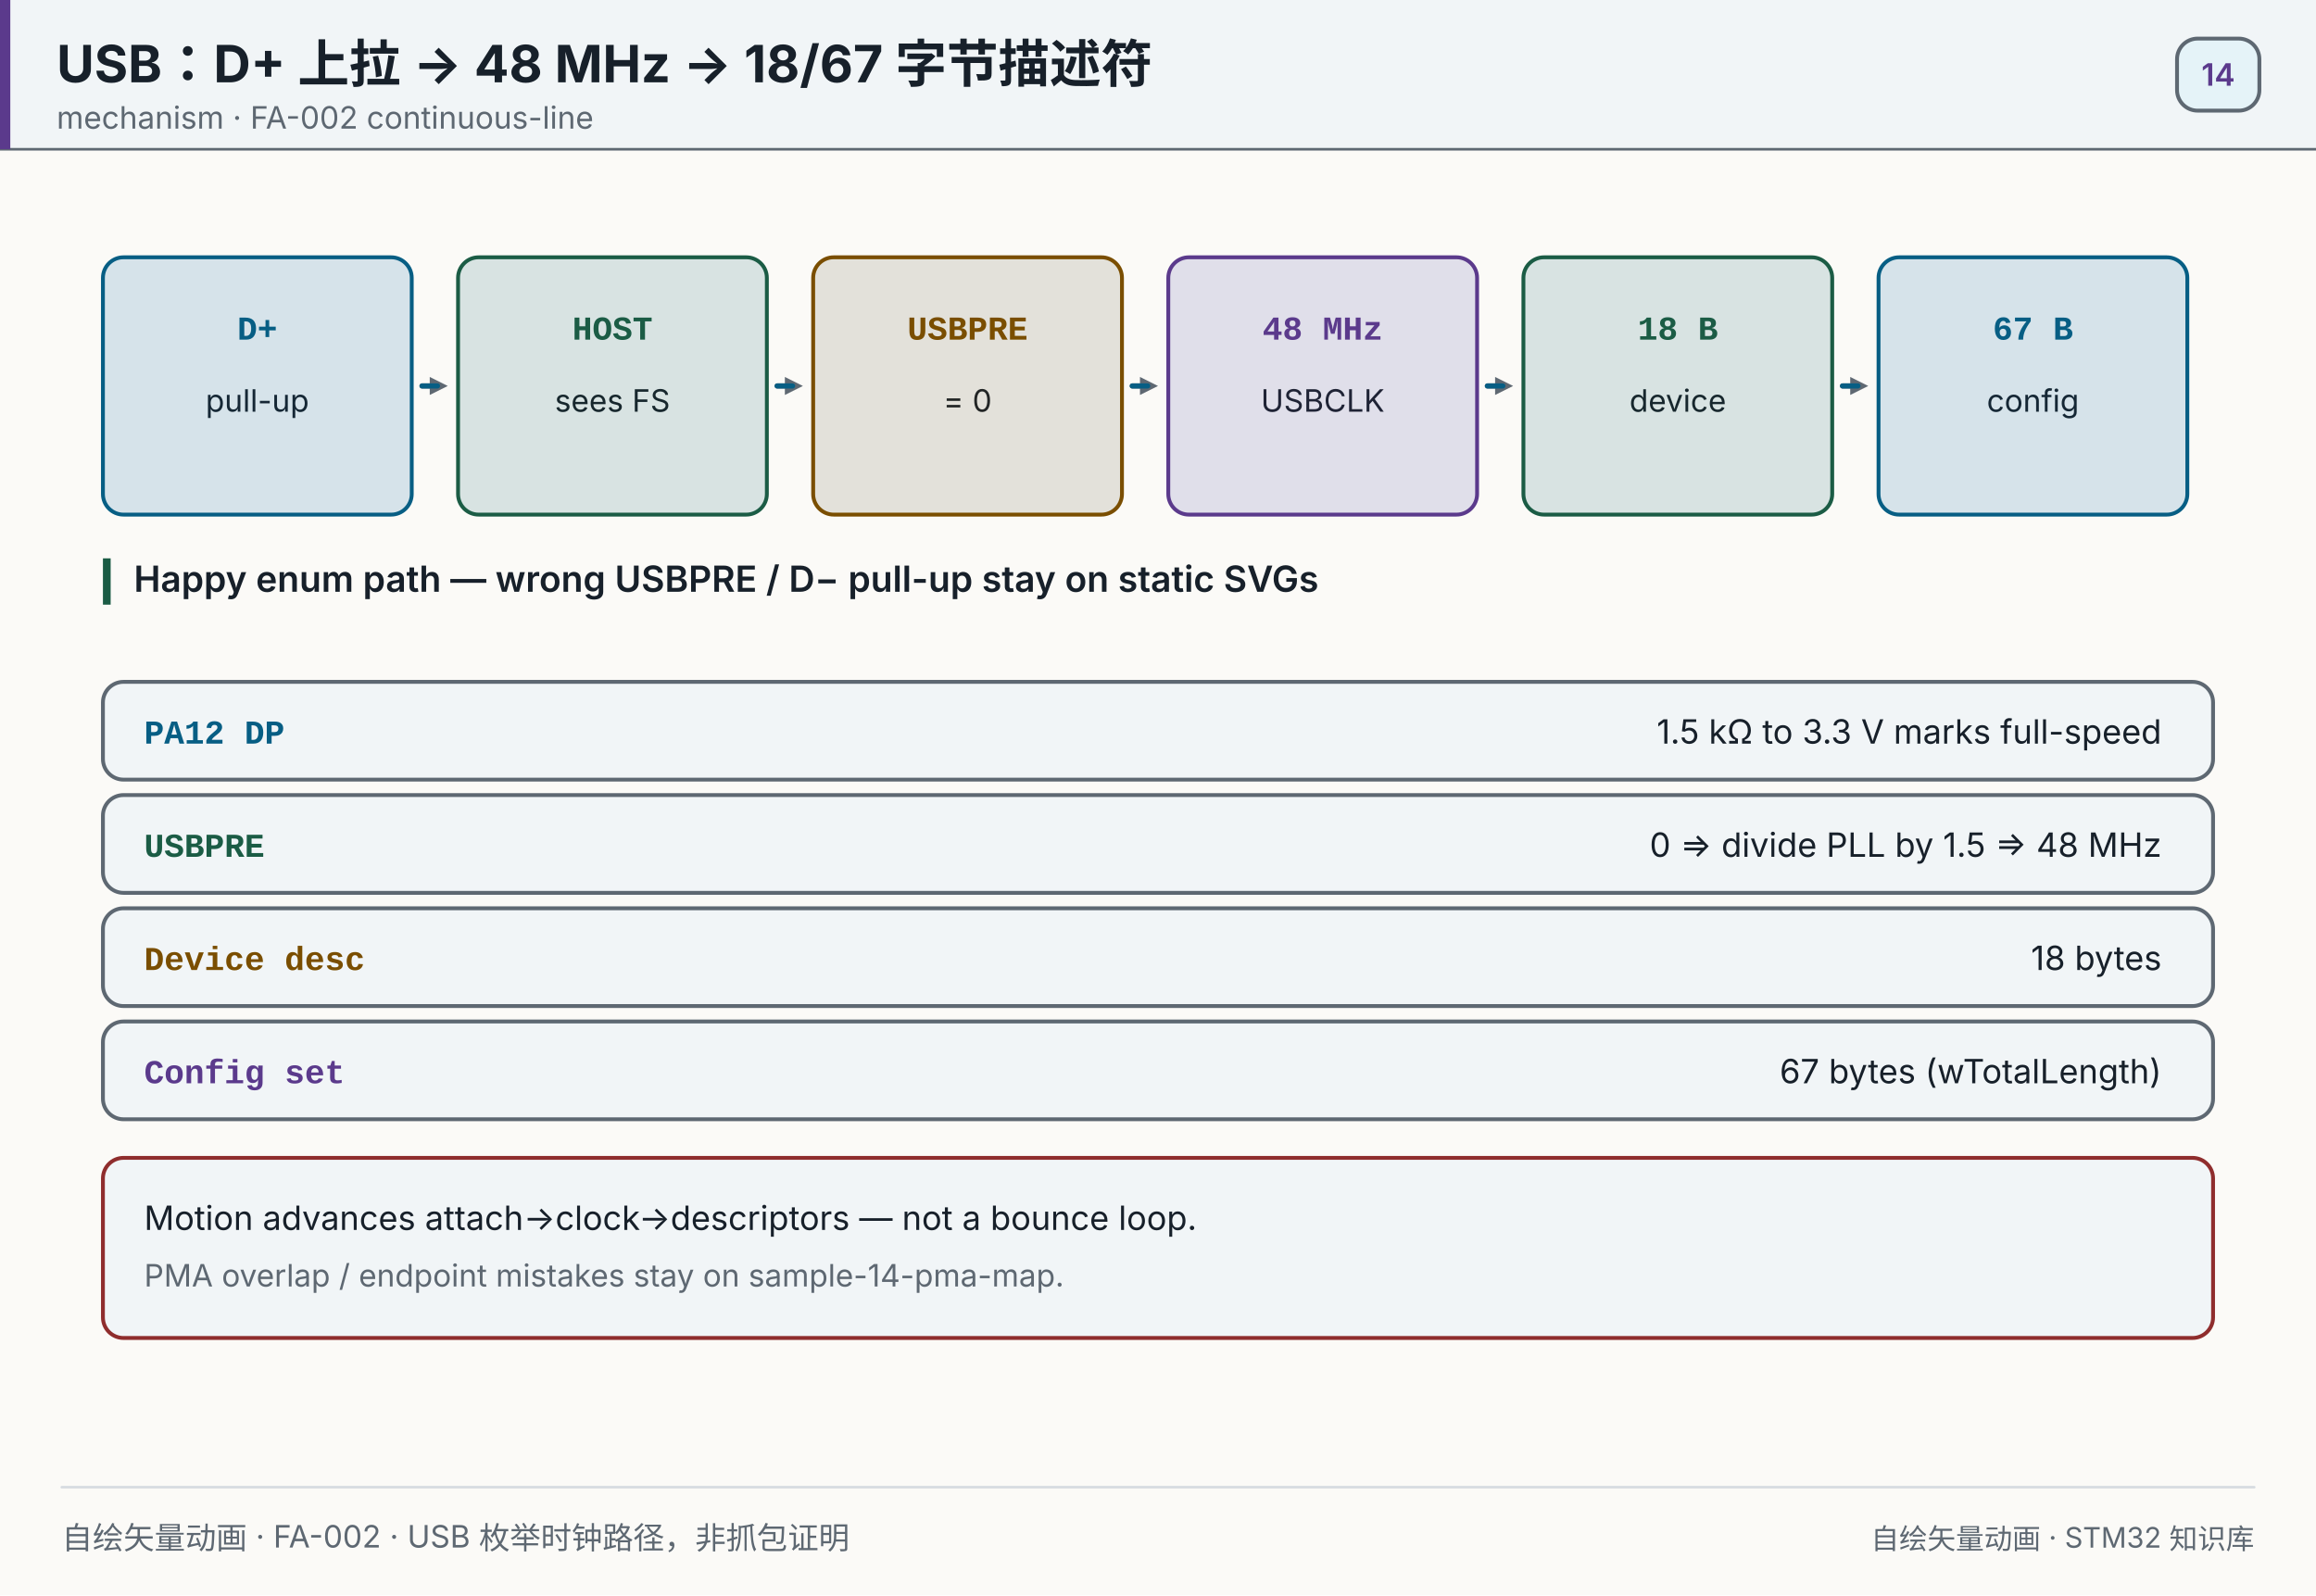
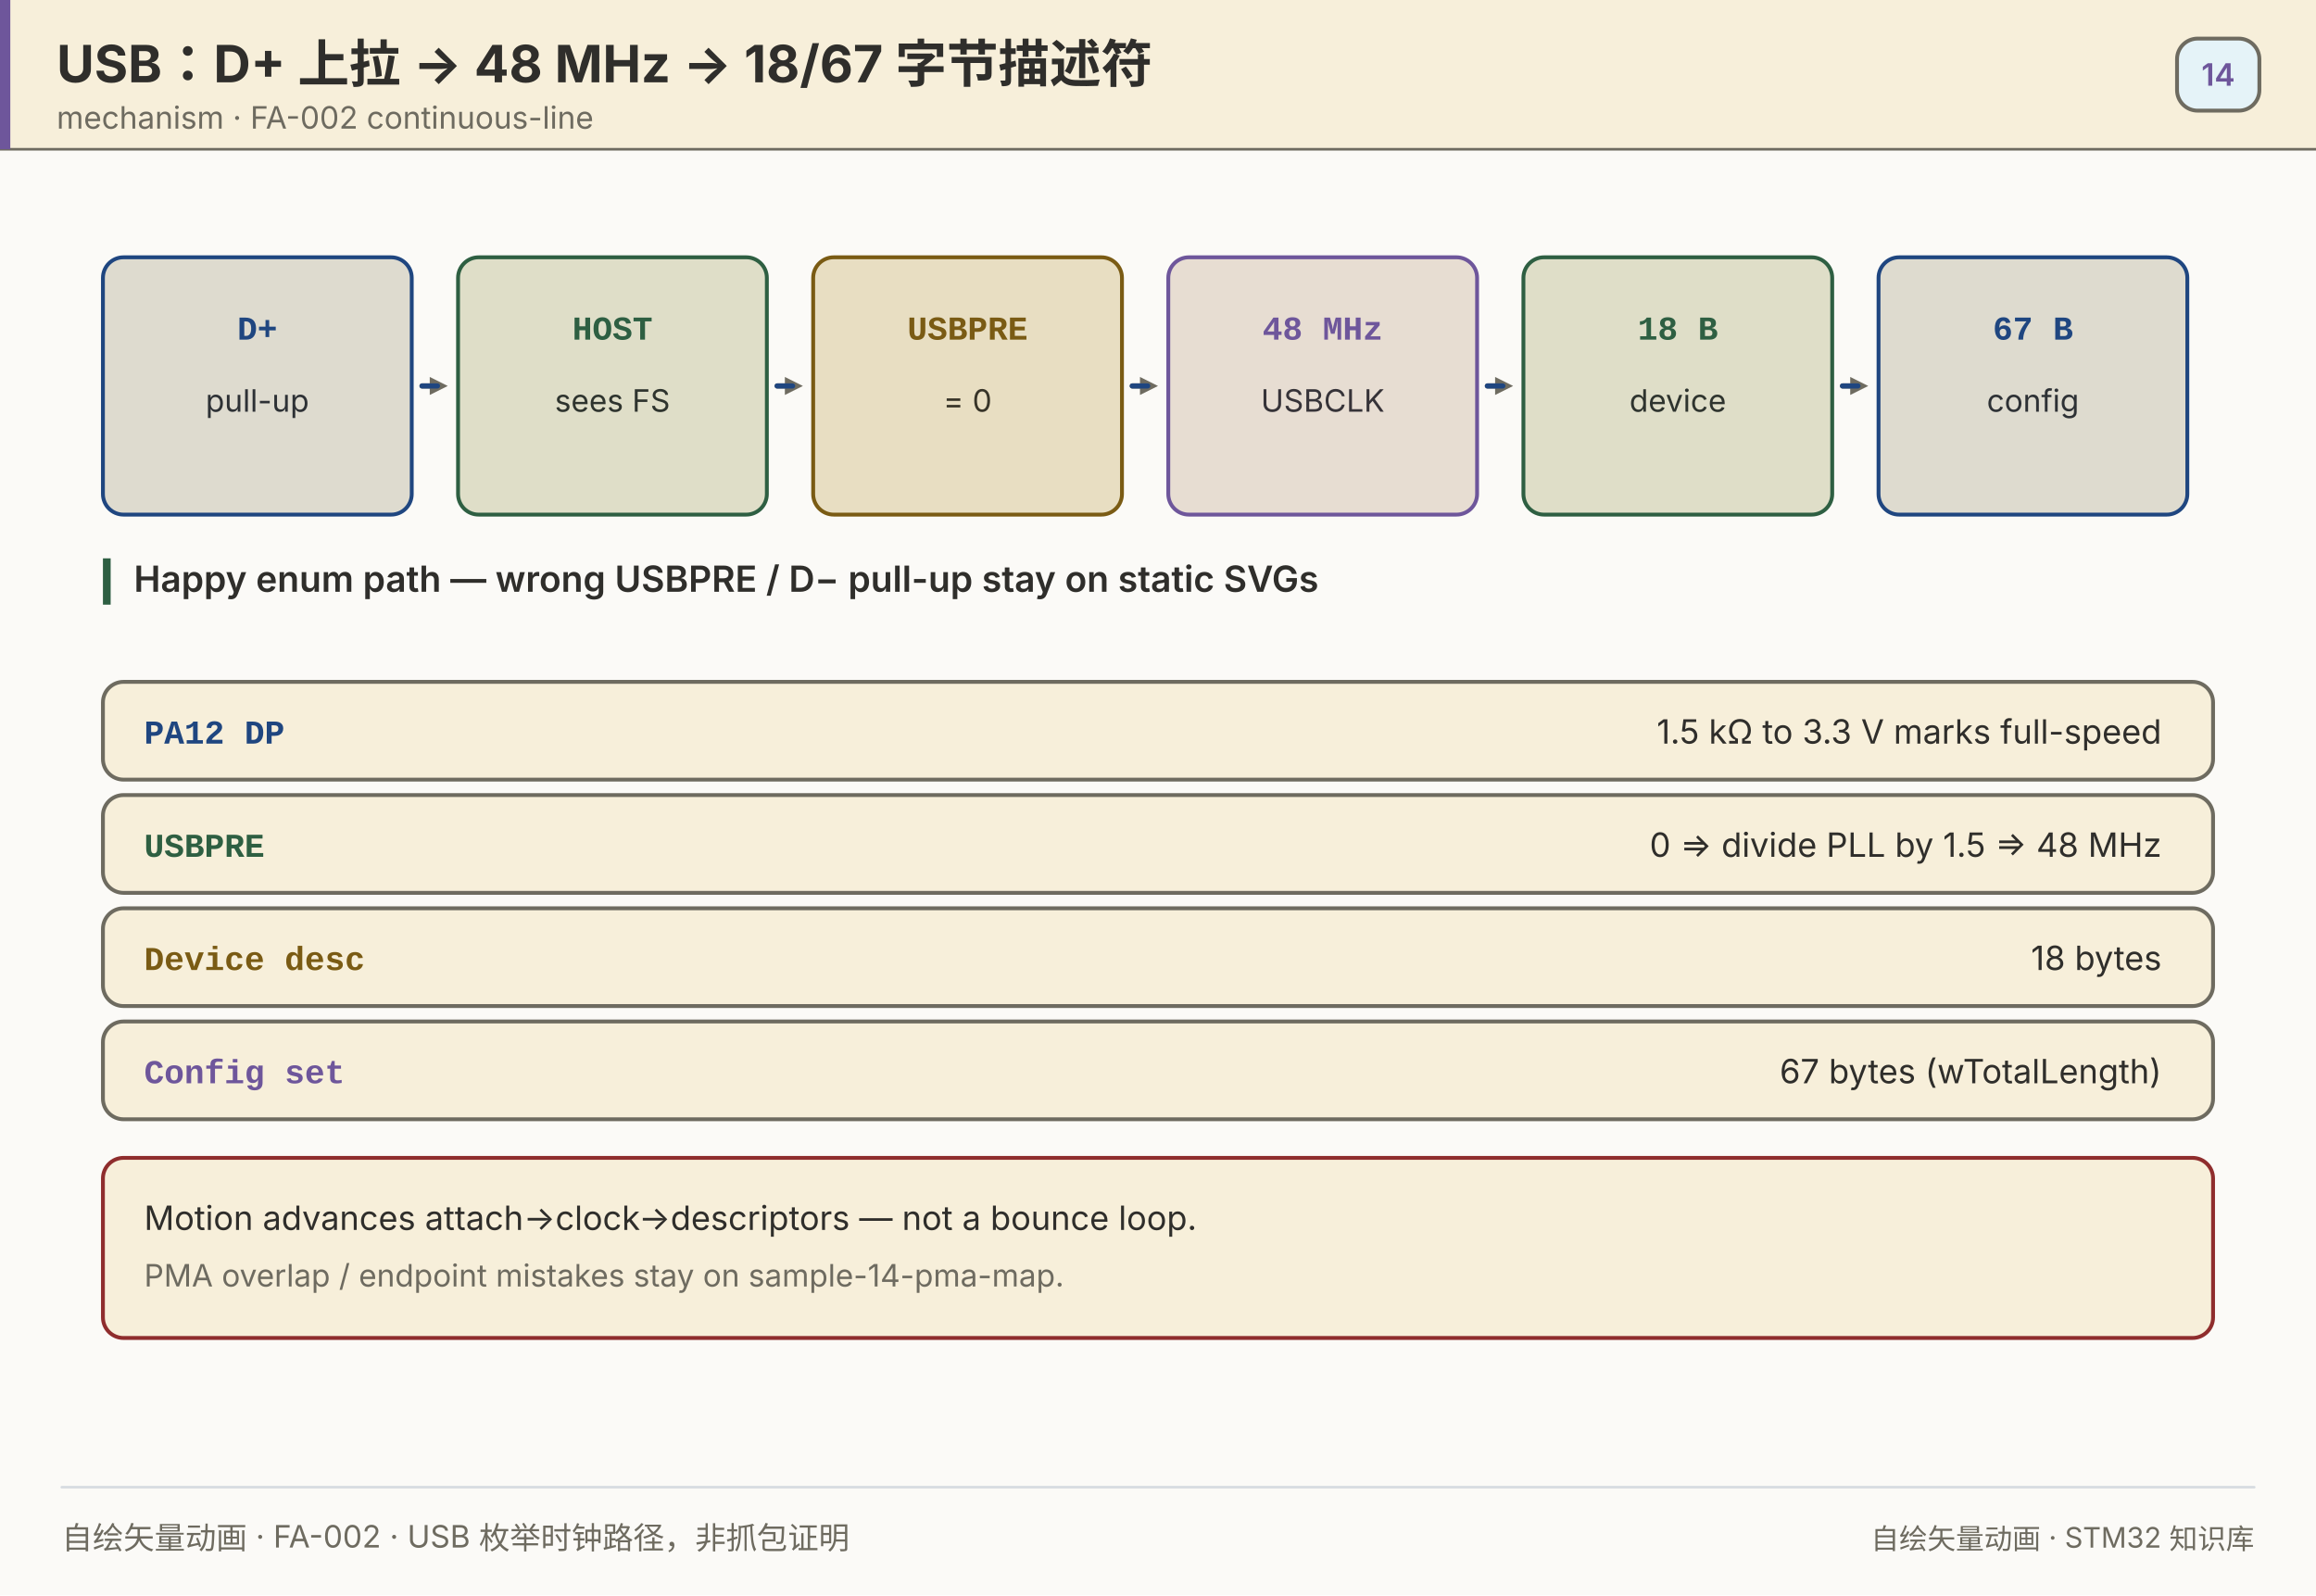
<svg xmlns="http://www.w3.org/2000/svg" width="900" height="620" viewBox="0 0 900 620" role="img" aria-label="USB 48 MHz enum path">
  <style>

.f0{stroke-dasharray:6 12;animation:f0-flow 1.2s linear infinite;}@keyframes f0-flow{from{stroke-dashoffset:0}to{stroke-dashoffset:-18px}}

.f1{stroke-dasharray:6 12;animation:f1-flow 1.2s linear infinite;}@keyframes f1-flow{from{stroke-dashoffset:0}to{stroke-dashoffset:-18px}}

.f2{stroke-dasharray:6 12;animation:f2-flow 1.2s linear infinite;}@keyframes f2-flow{from{stroke-dashoffset:0}to{stroke-dashoffset:-18px}}

.f3{stroke-dasharray:6 12;animation:f3-flow 1.2s linear infinite;}@keyframes f3-flow{from{stroke-dashoffset:0}to{stroke-dashoffset:-18px}}

.f4{stroke-dasharray:6 12;animation:f4-flow 1.2s linear infinite;}@keyframes f4-flow{from{stroke-dashoffset:0}to{stroke-dashoffset:-18px}}
@keyframes s0-flash{0%,0.00%{opacity:0.06}0.25%,3.33%{opacity:0.35}3.58%,100%{opacity:0.06}}
.s0{animation:s0-flash 7.0s linear infinite;}
@keyframes s1-flash{0%,16.67%{opacity:0.06}16.92%,20.00%{opacity:0.35}20.25%,100%{opacity:0.06}}
.s1{animation:s1-flash 7.0s linear infinite;}
@keyframes s2-flash{0%,33.33%{opacity:0.06}33.58%,36.67%{opacity:0.35}36.92%,100%{opacity:0.06}}
.s2{animation:s2-flash 7.0s linear infinite;}
@keyframes s3-flash{0%,50.00%{opacity:0.06}50.25%,53.33%{opacity:0.35}53.58%,100%{opacity:0.06}}
.s3{animation:s3-flash 7.0s linear infinite;}
@keyframes s4-flash{0%,66.67%{opacity:0.06}66.92%,70.00%{opacity:0.35}70.25%,100%{opacity:0.06}}
.s4{animation:s4-flash 7.0s linear infinite;}
@keyframes s5-flash{0%,83.33%{opacity:0.06}83.58%,86.67%{opacity:0.35}86.92%,100%{opacity:0.06}}
.s5{animation:s5-flash 7.0s linear infinite;}
@media (prefers-reduced-motion: reduce){*{animation:none!important}}
@media (prefers-reduced-motion: reduce){*{animation:none!important}}
</style>
  <rect x="0" y="0" width="900" height="620" fill="#fbfaf7" />
-   <rect x="0" y="0" width="900" height="58" fill="#f1f5f7" opacity="1" />
-   <line x1="0" y1="58" x2="900" y2="58" stroke="#5e6872" stroke-width="1" stroke-linecap="round" opacity="1" />
-   <rect x="0" y="0" width="4" height="58" fill="#5b3a8c" opacity="1" />
-   <text x="22" y="32" font-size="20" fill="#17202a" text-anchor="start" opacity="1" font-family="'PingFang SC','Hiragino Sans GB','Microsoft YaHei',system-ui,-apple-system,'Segoe UI',sans-serif" font-weight="700">USB：D+ 上拉 → 48 MHz → 18/67 字节描述符</text>
-   <text x="22" y="50" font-size="12" fill="#5e6872" text-anchor="start" opacity="1" font-family="'PingFang SC','Hiragino Sans GB','Microsoft YaHei',system-ui,-apple-system,'Segoe UI',sans-serif">mechanism · FA-002 continuous-line</text>
-   <rect x="846" y="15" width="32" height="28" fill="#e5f3f8" opacity="1" rx="8" stroke="#5e6872" stroke-width="1.5" />
-   <text x="862" y="33.32" font-size="12" fill="#5b3a8c" text-anchor="middle" opacity="1" font-family="'PingFang SC','Hiragino Sans GB','Microsoft YaHei',system-ui,-apple-system,'Segoe UI',sans-serif" font-weight="600">14</text>
-   <rect x="40" y="100" width="120" height="100" fill="#f1f5f7" opacity="1" rx="8" stroke="#075e84" stroke-width="1.5" />
-   <text x="100" y="132" font-size="13" fill="#075e84" text-anchor="middle" opacity="1" font-family="ui-monospace,SFMono-Regular,'JetBrains Mono',Consolas,'Courier New',monospace" font-weight="700">D+</text>
-   <text x="100" y="160" font-size="12" fill="#17202a" text-anchor="middle" opacity="1" font-family="'PingFang SC','Hiragino Sans GB','Microsoft YaHei',system-ui,-apple-system,'Segoe UI',sans-serif">pull-up</text>
-   <rect x="40" y="100" width="120" height="100" fill="#075e84" opacity="0.12" rx="8" class="s0" />
-   <line x1="164" y1="150" x2="167" y2="150" stroke="#5e6872" stroke-width="2" stroke-linecap="round" opacity="1" />
-   <polygon points="174.00,150.00 167.00,153.50 167.00,146.50" fill="#5e6872" opacity="1" />
-   <line x1="164" y1="150" x2="174" y2="150" stroke="#075e84" stroke-width="2" stroke-linecap="round" opacity="1" class="f0" />
-   <rect x="178" y="100" width="120" height="100" fill="#f1f5f7" opacity="1" rx="8" stroke="#1b5c45" stroke-width="1.5" />
-   <text x="238" y="132" font-size="13" fill="#1b5c45" text-anchor="middle" opacity="1" font-family="ui-monospace,SFMono-Regular,'JetBrains Mono',Consolas,'Courier New',monospace" font-weight="700">HOST</text>
-   <text x="238" y="160" font-size="12" fill="#17202a" text-anchor="middle" opacity="1" font-family="'PingFang SC','Hiragino Sans GB','Microsoft YaHei',system-ui,-apple-system,'Segoe UI',sans-serif">sees FS</text>
-   <rect x="178" y="100" width="120" height="100" fill="#1b5c45" opacity="0.12" rx="8" class="s1" />
-   <line x1="302" y1="150" x2="305" y2="150" stroke="#5e6872" stroke-width="2" stroke-linecap="round" opacity="1" />
-   <polygon points="312.00,150.00 305.00,153.50 305.00,146.50" fill="#5e6872" opacity="1" />
-   <line x1="302" y1="150" x2="312" y2="150" stroke="#075e84" stroke-width="2" stroke-linecap="round" opacity="1" class="f1" />
-   <rect x="316" y="100" width="120" height="100" fill="#f1f5f7" opacity="1" rx="8" stroke="#7a4e00" stroke-width="1.5" />
-   <text x="376" y="132" font-size="13" fill="#7a4e00" text-anchor="middle" opacity="1" font-family="ui-monospace,SFMono-Regular,'JetBrains Mono',Consolas,'Courier New',monospace" font-weight="700">USBPRE</text>
-   <text x="376" y="160" font-size="12" fill="#17202a" text-anchor="middle" opacity="1" font-family="'PingFang SC','Hiragino Sans GB','Microsoft YaHei',system-ui,-apple-system,'Segoe UI',sans-serif">= 0</text>
-   <rect x="316" y="100" width="120" height="100" fill="#7a4e00" opacity="0.12" rx="8" class="s2" />
-   <line x1="440" y1="150" x2="443" y2="150" stroke="#5e6872" stroke-width="2" stroke-linecap="round" opacity="1" />
-   <polygon points="450.00,150.00 443.00,153.50 443.00,146.50" fill="#5e6872" opacity="1" />
-   <line x1="440" y1="150" x2="450" y2="150" stroke="#075e84" stroke-width="2" stroke-linecap="round" opacity="1" class="f2" />
-   <rect x="454" y="100" width="120" height="100" fill="#f1f5f7" opacity="1" rx="8" stroke="#5b3a8c" stroke-width="1.5" />
-   <text x="514" y="132" font-size="13" fill="#5b3a8c" text-anchor="middle" opacity="1" font-family="ui-monospace,SFMono-Regular,'JetBrains Mono',Consolas,'Courier New',monospace" font-weight="700">48 MHz</text>
-   <text x="514" y="160" font-size="12" fill="#17202a" text-anchor="middle" opacity="1" font-family="'PingFang SC','Hiragino Sans GB','Microsoft YaHei',system-ui,-apple-system,'Segoe UI',sans-serif">USBCLK</text>
-   <rect x="454" y="100" width="120" height="100" fill="#5b3a8c" opacity="0.12" rx="8" class="s3" />
-   <line x1="578" y1="150" x2="581" y2="150" stroke="#5e6872" stroke-width="2" stroke-linecap="round" opacity="1" />
-   <polygon points="588.00,150.00 581.00,153.50 581.00,146.50" fill="#5e6872" opacity="1" />
-   <line x1="578" y1="150" x2="588" y2="150" stroke="#075e84" stroke-width="2" stroke-linecap="round" opacity="1" class="f3" />
-   <rect x="592" y="100" width="120" height="100" fill="#f1f5f7" opacity="1" rx="8" stroke="#1b5c45" stroke-width="1.5" />
-   <text x="652" y="132" font-size="13" fill="#1b5c45" text-anchor="middle" opacity="1" font-family="ui-monospace,SFMono-Regular,'JetBrains Mono',Consolas,'Courier New',monospace" font-weight="700">18 B</text>
-   <text x="652" y="160" font-size="12" fill="#17202a" text-anchor="middle" opacity="1" font-family="'PingFang SC','Hiragino Sans GB','Microsoft YaHei',system-ui,-apple-system,'Segoe UI',sans-serif">device</text>
-   <rect x="592" y="100" width="120" height="100" fill="#1b5c45" opacity="0.12" rx="8" class="s4" />
-   <line x1="716" y1="150" x2="719" y2="150" stroke="#5e6872" stroke-width="2" stroke-linecap="round" opacity="1" />
-   <polygon points="726.00,150.00 719.00,153.50 719.00,146.50" fill="#5e6872" opacity="1" />
-   <line x1="716" y1="150" x2="726" y2="150" stroke="#075e84" stroke-width="2" stroke-linecap="round" opacity="1" class="f4" />
-   <rect x="730" y="100" width="120" height="100" fill="#f1f5f7" opacity="1" rx="8" stroke="#075e84" stroke-width="1.5" />
-   <text x="790" y="132" font-size="13" fill="#075e84" text-anchor="middle" opacity="1" font-family="ui-monospace,SFMono-Regular,'JetBrains Mono',Consolas,'Courier New',monospace" font-weight="700">67 B</text>
-   <text x="790" y="160" font-size="12" fill="#17202a" text-anchor="middle" opacity="1" font-family="'PingFang SC','Hiragino Sans GB','Microsoft YaHei',system-ui,-apple-system,'Segoe UI',sans-serif">config</text>
-   <rect x="730" y="100" width="120" height="100" fill="#075e84" opacity="0.12" rx="8" class="s5" />
-   <rect x="40" y="217" width="3" height="18" fill="#1b5c45" opacity="1" />
-   <text x="52" y="230" font-size="14" fill="#17202a" text-anchor="start" opacity="1" font-family="'PingFang SC','Hiragino Sans GB','Microsoft YaHei',system-ui,-apple-system,'Segoe UI',sans-serif" font-weight="600">Happy enum path — wrong USBPRE / D− pull-up stay on static SVGs</text>
-   <rect x="40" y="265" width="820" height="38" fill="#f1f5f7" opacity="1" rx="8" stroke="#5e6872" stroke-width="1.5" />
-   <text x="56" y="289" font-size="13" fill="#075e84" text-anchor="start" opacity="1" font-family="ui-monospace,SFMono-Regular,'JetBrains Mono',Consolas,'Courier New',monospace" font-weight="700">PA12 DP</text>
-   <text x="840" y="289" font-size="13" fill="#17202a" text-anchor="end" opacity="1" font-family="'PingFang SC','Hiragino Sans GB','Microsoft YaHei',system-ui,-apple-system,'Segoe UI',sans-serif">1.5 kΩ to 3.3 V marks full-speed</text>
-   <rect x="40" y="309" width="820" height="38" fill="#f1f5f7" opacity="1" rx="8" stroke="#5e6872" stroke-width="1.5" />
-   <text x="56" y="333" font-size="13" fill="#1b5c45" text-anchor="start" opacity="1" font-family="ui-monospace,SFMono-Regular,'JetBrains Mono',Consolas,'Courier New',monospace" font-weight="700">USBPRE</text>
-   <text x="840" y="333" font-size="13" fill="#17202a" text-anchor="end" opacity="1" font-family="'PingFang SC','Hiragino Sans GB','Microsoft YaHei',system-ui,-apple-system,'Segoe UI',sans-serif">0 =&gt; divide PLL by 1.5 =&gt; 48 MHz</text>
-   <rect x="40" y="353" width="820" height="38" fill="#f1f5f7" opacity="1" rx="8" stroke="#5e6872" stroke-width="1.5" />
-   <text x="56" y="377" font-size="13" fill="#7a4e00" text-anchor="start" opacity="1" font-family="ui-monospace,SFMono-Regular,'JetBrains Mono',Consolas,'Courier New',monospace" font-weight="700">Device desc</text>
-   <text x="840" y="377" font-size="13" fill="#17202a" text-anchor="end" opacity="1" font-family="'PingFang SC','Hiragino Sans GB','Microsoft YaHei',system-ui,-apple-system,'Segoe UI',sans-serif">18 bytes</text>
-   <rect x="40" y="397" width="820" height="38" fill="#f1f5f7" opacity="1" rx="8" stroke="#5e6872" stroke-width="1.5" />
-   <text x="56" y="421" font-size="13" fill="#5b3a8c" text-anchor="start" opacity="1" font-family="ui-monospace,SFMono-Regular,'JetBrains Mono',Consolas,'Courier New',monospace" font-weight="700">Config set</text>
-   <text x="840" y="421" font-size="13" fill="#17202a" text-anchor="end" opacity="1" font-family="'PingFang SC','Hiragino Sans GB','Microsoft YaHei',system-ui,-apple-system,'Segoe UI',sans-serif">67 bytes (wTotalLength)</text>
-   <rect x="40" y="450" width="820" height="70" fill="#f1f5f7" opacity="1" rx="8" stroke="#8f2d2d" stroke-width="1.5" />
-   <text x="56" y="478" font-size="13" fill="#17202a" text-anchor="start" opacity="1" font-family="'PingFang SC','Hiragino Sans GB','Microsoft YaHei',system-ui,-apple-system,'Segoe UI',sans-serif">Motion advances attach→clock→descriptors — not a bounce loop.</text>
-   <text x="56" y="500" font-size="12" fill="#5e6872" text-anchor="start" opacity="1" font-family="'PingFang SC','Hiragino Sans GB','Microsoft YaHei',system-ui,-apple-system,'Segoe UI',sans-serif">PMA overlap / endpoint mistakes stay on sample-14-pma-map.</text>
+   <rect x="0" y="0" width="900" height="58" fill="#F7EFDA" opacity="1" />
+   <line x1="0" y1="58" x2="900" y2="58" stroke="#6E6B60" stroke-width="1" stroke-linecap="round" opacity="1" />
+   <rect x="0" y="0" width="4" height="58" fill="#6E569B" opacity="1" />
+   <text x="22" y="32" font-size="20" fill="#2F2E2B" text-anchor="start" opacity="1" font-family="'PingFang SC','Hiragino Sans GB','Microsoft YaHei',system-ui,-apple-system,'Segoe UI',sans-serif" font-weight="700">USB：D+ 上拉 → 48 MHz → 18/67 字节描述符</text>
+   <text x="22" y="50" font-size="12" fill="#6E6B60" text-anchor="start" opacity="1" font-family="'PingFang SC','Hiragino Sans GB','Microsoft YaHei',system-ui,-apple-system,'Segoe UI',sans-serif">mechanism · FA-002 continuous-line</text>
+   <rect x="846" y="15" width="32" height="28" fill="#e5f3f8" opacity="1" rx="8" stroke="#6E6B60" stroke-width="1.5" />
+   <text x="862" y="33.32" font-size="12" fill="#6E569B" text-anchor="middle" opacity="1" font-family="'PingFang SC','Hiragino Sans GB','Microsoft YaHei',system-ui,-apple-system,'Segoe UI',sans-serif" font-weight="600">14</text>
+   <rect x="40" y="100" width="120" height="100" fill="#F7EFDA" opacity="1" rx="8" stroke="#1F4680" stroke-width="1.5" />
+   <text x="100" y="132" font-size="13" fill="#1F4680" text-anchor="middle" opacity="1" font-family="ui-monospace,SFMono-Regular,'JetBrains Mono',Consolas,'Courier New',monospace" font-weight="700">D+</text>
+   <text x="100" y="160" font-size="12" fill="#2F2E2B" text-anchor="middle" opacity="1" font-family="'PingFang SC','Hiragino Sans GB','Microsoft YaHei',system-ui,-apple-system,'Segoe UI',sans-serif">pull-up</text>
+   <rect x="40" y="100" width="120" height="100" fill="#1F4680" opacity="0.12" rx="8" class="s0" />
+   <line x1="164" y1="150" x2="167" y2="150" stroke="#6E6B60" stroke-width="2" stroke-linecap="round" opacity="1" />
+   <polygon points="174.00,150.00 167.00,153.50 167.00,146.50" fill="#6E6B60" opacity="1" />
+   <line x1="164" y1="150" x2="174" y2="150" stroke="#1F4680" stroke-width="2" stroke-linecap="round" opacity="1" class="f0" />
+   <rect x="178" y="100" width="120" height="100" fill="#F7EFDA" opacity="1" rx="8" stroke="#2E5F42" stroke-width="1.5" />
+   <text x="238" y="132" font-size="13" fill="#2E5F42" text-anchor="middle" opacity="1" font-family="ui-monospace,SFMono-Regular,'JetBrains Mono',Consolas,'Courier New',monospace" font-weight="700">HOST</text>
+   <text x="238" y="160" font-size="12" fill="#2F2E2B" text-anchor="middle" opacity="1" font-family="'PingFang SC','Hiragino Sans GB','Microsoft YaHei',system-ui,-apple-system,'Segoe UI',sans-serif">sees FS</text>
+   <rect x="178" y="100" width="120" height="100" fill="#2E5F42" opacity="0.12" rx="8" class="s1" />
+   <line x1="302" y1="150" x2="305" y2="150" stroke="#6E6B60" stroke-width="2" stroke-linecap="round" opacity="1" />
+   <polygon points="312.00,150.00 305.00,153.50 305.00,146.50" fill="#6E6B60" opacity="1" />
+   <line x1="302" y1="150" x2="312" y2="150" stroke="#1F4680" stroke-width="2" stroke-linecap="round" opacity="1" class="f1" />
+   <rect x="316" y="100" width="120" height="100" fill="#F7EFDA" opacity="1" rx="8" stroke="#7A5B14" stroke-width="1.5" />
+   <text x="376" y="132" font-size="13" fill="#7A5B14" text-anchor="middle" opacity="1" font-family="ui-monospace,SFMono-Regular,'JetBrains Mono',Consolas,'Courier New',monospace" font-weight="700">USBPRE</text>
+   <text x="376" y="160" font-size="12" fill="#2F2E2B" text-anchor="middle" opacity="1" font-family="'PingFang SC','Hiragino Sans GB','Microsoft YaHei',system-ui,-apple-system,'Segoe UI',sans-serif">= 0</text>
+   <rect x="316" y="100" width="120" height="100" fill="#7A5B14" opacity="0.12" rx="8" class="s2" />
+   <line x1="440" y1="150" x2="443" y2="150" stroke="#6E6B60" stroke-width="2" stroke-linecap="round" opacity="1" />
+   <polygon points="450.00,150.00 443.00,153.50 443.00,146.50" fill="#6E6B60" opacity="1" />
+   <line x1="440" y1="150" x2="450" y2="150" stroke="#1F4680" stroke-width="2" stroke-linecap="round" opacity="1" class="f2" />
+   <rect x="454" y="100" width="120" height="100" fill="#F7EFDA" opacity="1" rx="8" stroke="#6E569B" stroke-width="1.5" />
+   <text x="514" y="132" font-size="13" fill="#6E569B" text-anchor="middle" opacity="1" font-family="ui-monospace,SFMono-Regular,'JetBrains Mono',Consolas,'Courier New',monospace" font-weight="700">48 MHz</text>
+   <text x="514" y="160" font-size="12" fill="#2F2E2B" text-anchor="middle" opacity="1" font-family="'PingFang SC','Hiragino Sans GB','Microsoft YaHei',system-ui,-apple-system,'Segoe UI',sans-serif">USBCLK</text>
+   <rect x="454" y="100" width="120" height="100" fill="#6E569B" opacity="0.12" rx="8" class="s3" />
+   <line x1="578" y1="150" x2="581" y2="150" stroke="#6E6B60" stroke-width="2" stroke-linecap="round" opacity="1" />
+   <polygon points="588.00,150.00 581.00,153.50 581.00,146.50" fill="#6E6B60" opacity="1" />
+   <line x1="578" y1="150" x2="588" y2="150" stroke="#1F4680" stroke-width="2" stroke-linecap="round" opacity="1" class="f3" />
+   <rect x="592" y="100" width="120" height="100" fill="#F7EFDA" opacity="1" rx="8" stroke="#2E5F42" stroke-width="1.5" />
+   <text x="652" y="132" font-size="13" fill="#2E5F42" text-anchor="middle" opacity="1" font-family="ui-monospace,SFMono-Regular,'JetBrains Mono',Consolas,'Courier New',monospace" font-weight="700">18 B</text>
+   <text x="652" y="160" font-size="12" fill="#2F2E2B" text-anchor="middle" opacity="1" font-family="'PingFang SC','Hiragino Sans GB','Microsoft YaHei',system-ui,-apple-system,'Segoe UI',sans-serif">device</text>
+   <rect x="592" y="100" width="120" height="100" fill="#2E5F42" opacity="0.12" rx="8" class="s4" />
+   <line x1="716" y1="150" x2="719" y2="150" stroke="#6E6B60" stroke-width="2" stroke-linecap="round" opacity="1" />
+   <polygon points="726.00,150.00 719.00,153.50 719.00,146.50" fill="#6E6B60" opacity="1" />
+   <line x1="716" y1="150" x2="726" y2="150" stroke="#1F4680" stroke-width="2" stroke-linecap="round" opacity="1" class="f4" />
+   <rect x="730" y="100" width="120" height="100" fill="#F7EFDA" opacity="1" rx="8" stroke="#1F4680" stroke-width="1.5" />
+   <text x="790" y="132" font-size="13" fill="#1F4680" text-anchor="middle" opacity="1" font-family="ui-monospace,SFMono-Regular,'JetBrains Mono',Consolas,'Courier New',monospace" font-weight="700">67 B</text>
+   <text x="790" y="160" font-size="12" fill="#2F2E2B" text-anchor="middle" opacity="1" font-family="'PingFang SC','Hiragino Sans GB','Microsoft YaHei',system-ui,-apple-system,'Segoe UI',sans-serif">config</text>
+   <rect x="730" y="100" width="120" height="100" fill="#1F4680" opacity="0.12" rx="8" class="s5" />
+   <rect x="40" y="217" width="3" height="18" fill="#2E5F42" opacity="1" />
+   <text x="52" y="230" font-size="14" fill="#2F2E2B" text-anchor="start" opacity="1" font-family="'PingFang SC','Hiragino Sans GB','Microsoft YaHei',system-ui,-apple-system,'Segoe UI',sans-serif" font-weight="600">Happy enum path — wrong USBPRE / D− pull-up stay on static SVGs</text>
+   <rect x="40" y="265" width="820" height="38" fill="#F7EFDA" opacity="1" rx="8" stroke="#6E6B60" stroke-width="1.5" />
+   <text x="56" y="289" font-size="13" fill="#1F4680" text-anchor="start" opacity="1" font-family="ui-monospace,SFMono-Regular,'JetBrains Mono',Consolas,'Courier New',monospace" font-weight="700">PA12 DP</text>
+   <text x="840" y="289" font-size="13" fill="#2F2E2B" text-anchor="end" opacity="1" font-family="'PingFang SC','Hiragino Sans GB','Microsoft YaHei',system-ui,-apple-system,'Segoe UI',sans-serif">1.5 kΩ to 3.3 V marks full-speed</text>
+   <rect x="40" y="309" width="820" height="38" fill="#F7EFDA" opacity="1" rx="8" stroke="#6E6B60" stroke-width="1.5" />
+   <text x="56" y="333" font-size="13" fill="#2E5F42" text-anchor="start" opacity="1" font-family="ui-monospace,SFMono-Regular,'JetBrains Mono',Consolas,'Courier New',monospace" font-weight="700">USBPRE</text>
+   <text x="840" y="333" font-size="13" fill="#2F2E2B" text-anchor="end" opacity="1" font-family="'PingFang SC','Hiragino Sans GB','Microsoft YaHei',system-ui,-apple-system,'Segoe UI',sans-serif">0 =&gt; divide PLL by 1.5 =&gt; 48 MHz</text>
+   <rect x="40" y="353" width="820" height="38" fill="#F7EFDA" opacity="1" rx="8" stroke="#6E6B60" stroke-width="1.5" />
+   <text x="56" y="377" font-size="13" fill="#7A5B14" text-anchor="start" opacity="1" font-family="ui-monospace,SFMono-Regular,'JetBrains Mono',Consolas,'Courier New',monospace" font-weight="700">Device desc</text>
+   <text x="840" y="377" font-size="13" fill="#2F2E2B" text-anchor="end" opacity="1" font-family="'PingFang SC','Hiragino Sans GB','Microsoft YaHei',system-ui,-apple-system,'Segoe UI',sans-serif">18 bytes</text>
+   <rect x="40" y="397" width="820" height="38" fill="#F7EFDA" opacity="1" rx="8" stroke="#6E6B60" stroke-width="1.5" />
+   <text x="56" y="421" font-size="13" fill="#6E569B" text-anchor="start" opacity="1" font-family="ui-monospace,SFMono-Regular,'JetBrains Mono',Consolas,'Courier New',monospace" font-weight="700">Config set</text>
+   <text x="840" y="421" font-size="13" fill="#2F2E2B" text-anchor="end" opacity="1" font-family="'PingFang SC','Hiragino Sans GB','Microsoft YaHei',system-ui,-apple-system,'Segoe UI',sans-serif">67 bytes (wTotalLength)</text>
+   <rect x="40" y="450" width="820" height="70" fill="#F7EFDA" opacity="1" rx="8" stroke="#8f2d2d" stroke-width="1.5" />
+   <text x="56" y="478" font-size="13" fill="#2F2E2B" text-anchor="start" opacity="1" font-family="'PingFang SC','Hiragino Sans GB','Microsoft YaHei',system-ui,-apple-system,'Segoe UI',sans-serif">Motion advances attach→clock→descriptors — not a bounce loop.</text>
+   <text x="56" y="500" font-size="12" fill="#6E6B60" text-anchor="start" opacity="1" font-family="'PingFang SC','Hiragino Sans GB','Microsoft YaHei',system-ui,-apple-system,'Segoe UI',sans-serif">PMA overlap / endpoint mistakes stay on sample-14-pma-map.</text>
  <line x1="24" y1="578" x2="876" y2="578" stroke="#d7dce1" stroke-width="1" stroke-linecap="round" opacity="1" />
-   <text x="24" y="602" font-size="12" fill="#5e6872" text-anchor="start" opacity="1" font-family="'PingFang SC','Hiragino Sans GB','Microsoft YaHei',system-ui,-apple-system,'Segoe UI',sans-serif">自绘矢量动画 · FA-002 · USB 枚举时钟路径，非抓包证明</text>
-   <text x="876" y="602" font-size="11" fill="#5e6872" text-anchor="end" opacity="1" font-family="'PingFang SC','Hiragino Sans GB','Microsoft YaHei',system-ui,-apple-system,'Segoe UI',sans-serif">自绘矢量动画 · STM32 知识库</text>
+   <text x="24" y="602" font-size="12" fill="#6E6B60" text-anchor="start" opacity="1" font-family="'PingFang SC','Hiragino Sans GB','Microsoft YaHei',system-ui,-apple-system,'Segoe UI',sans-serif">自绘矢量动画 · FA-002 · USB 枚举时钟路径，非抓包证明</text>
+   <text x="876" y="602" font-size="11" fill="#6E6B60" text-anchor="end" opacity="1" font-family="'PingFang SC','Hiragino Sans GB','Microsoft YaHei',system-ui,-apple-system,'Segoe UI',sans-serif">自绘矢量动画 · STM32 知识库</text>
</svg>
